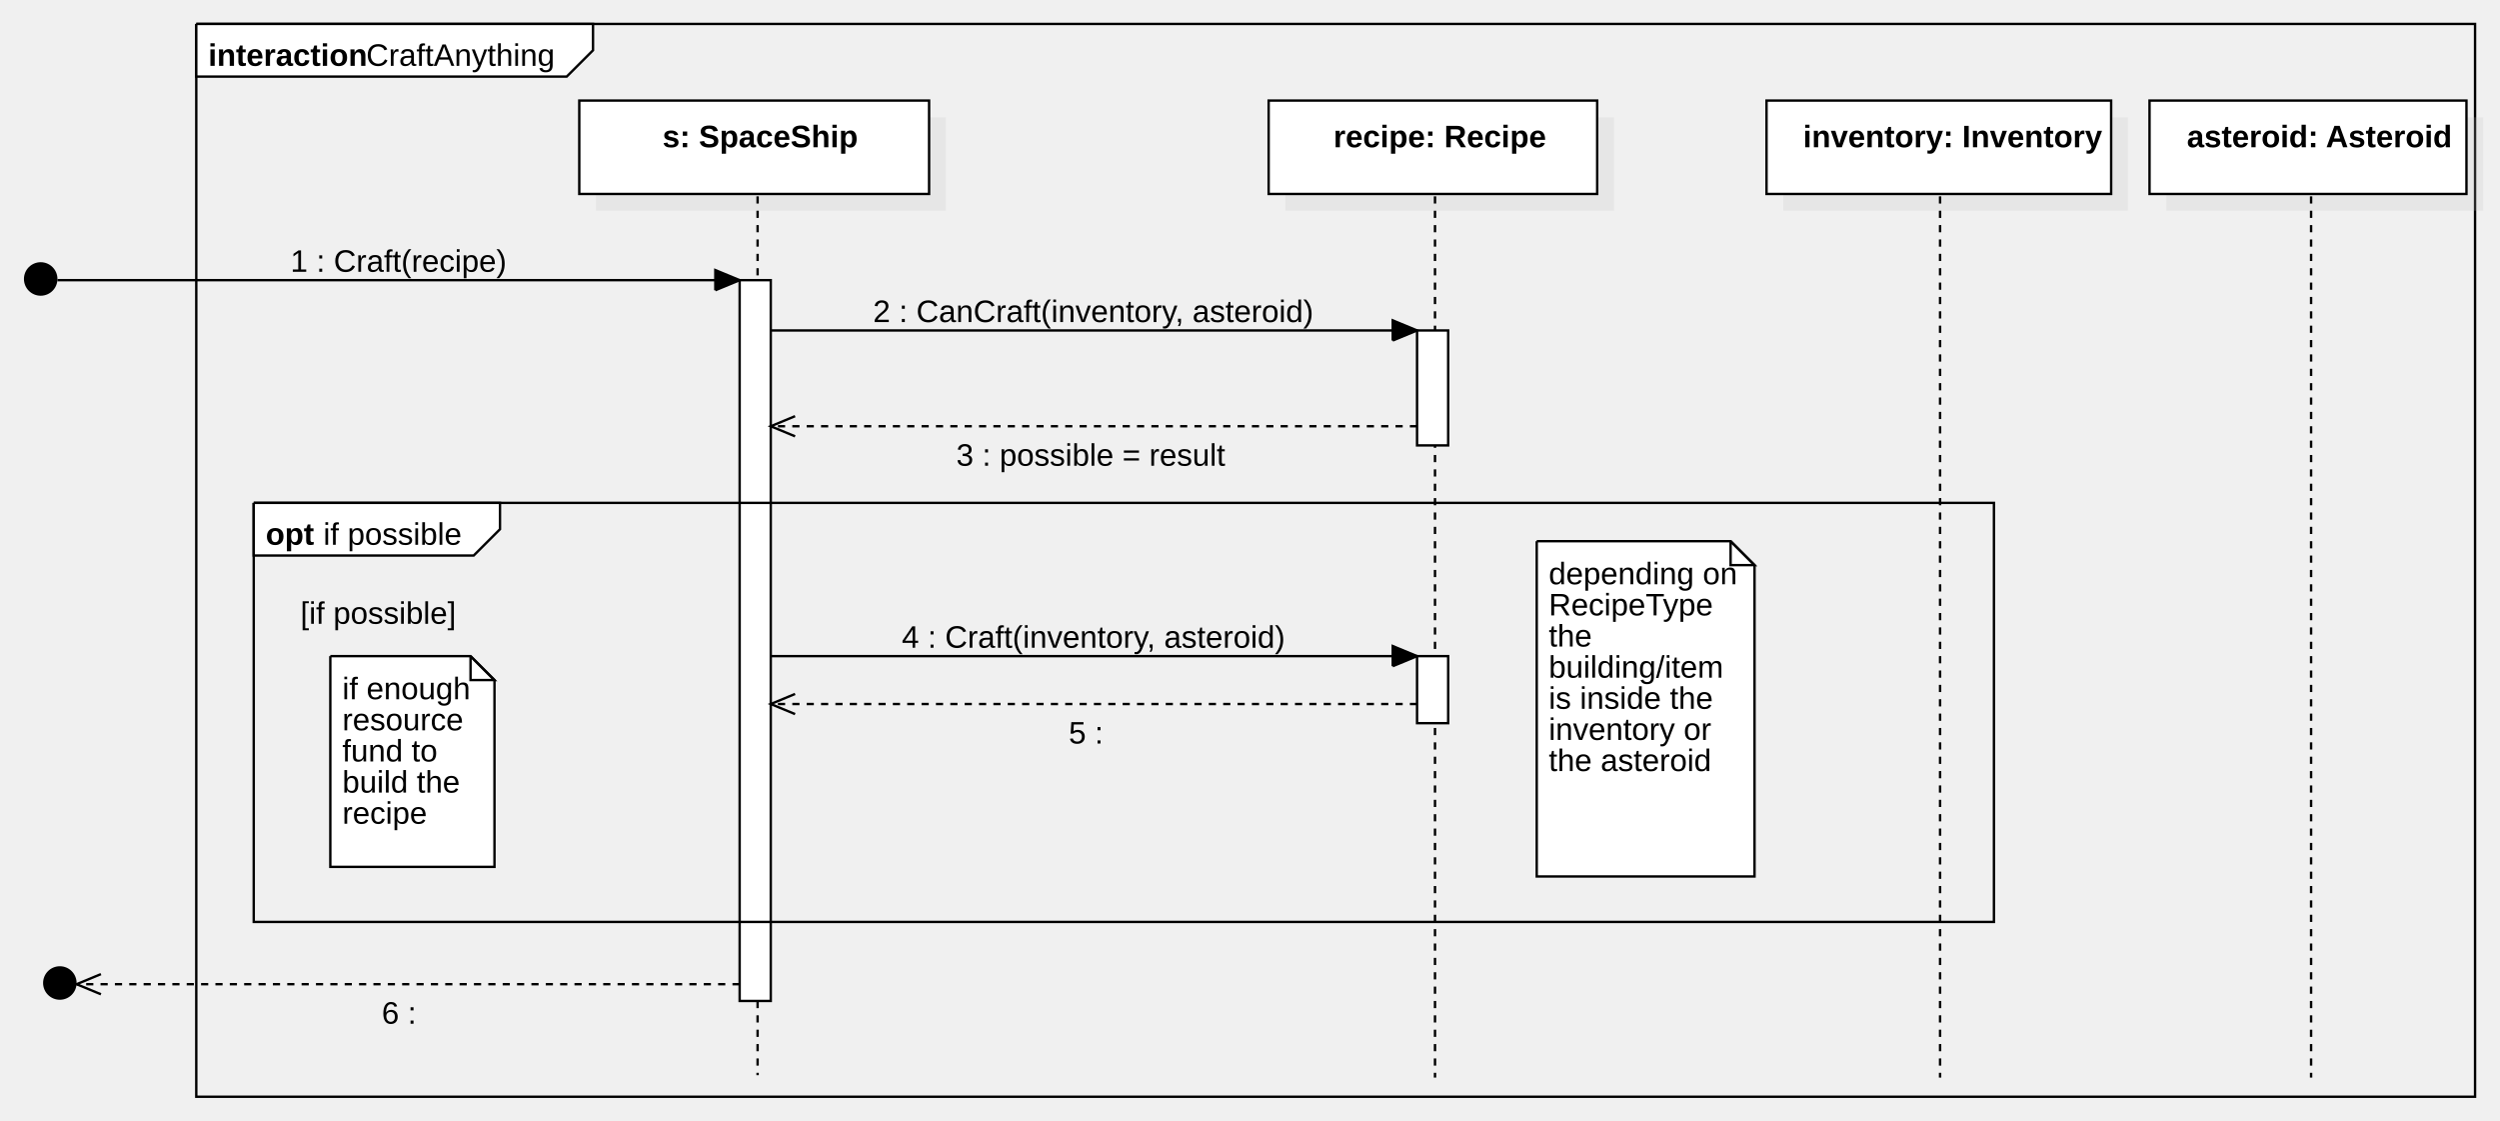
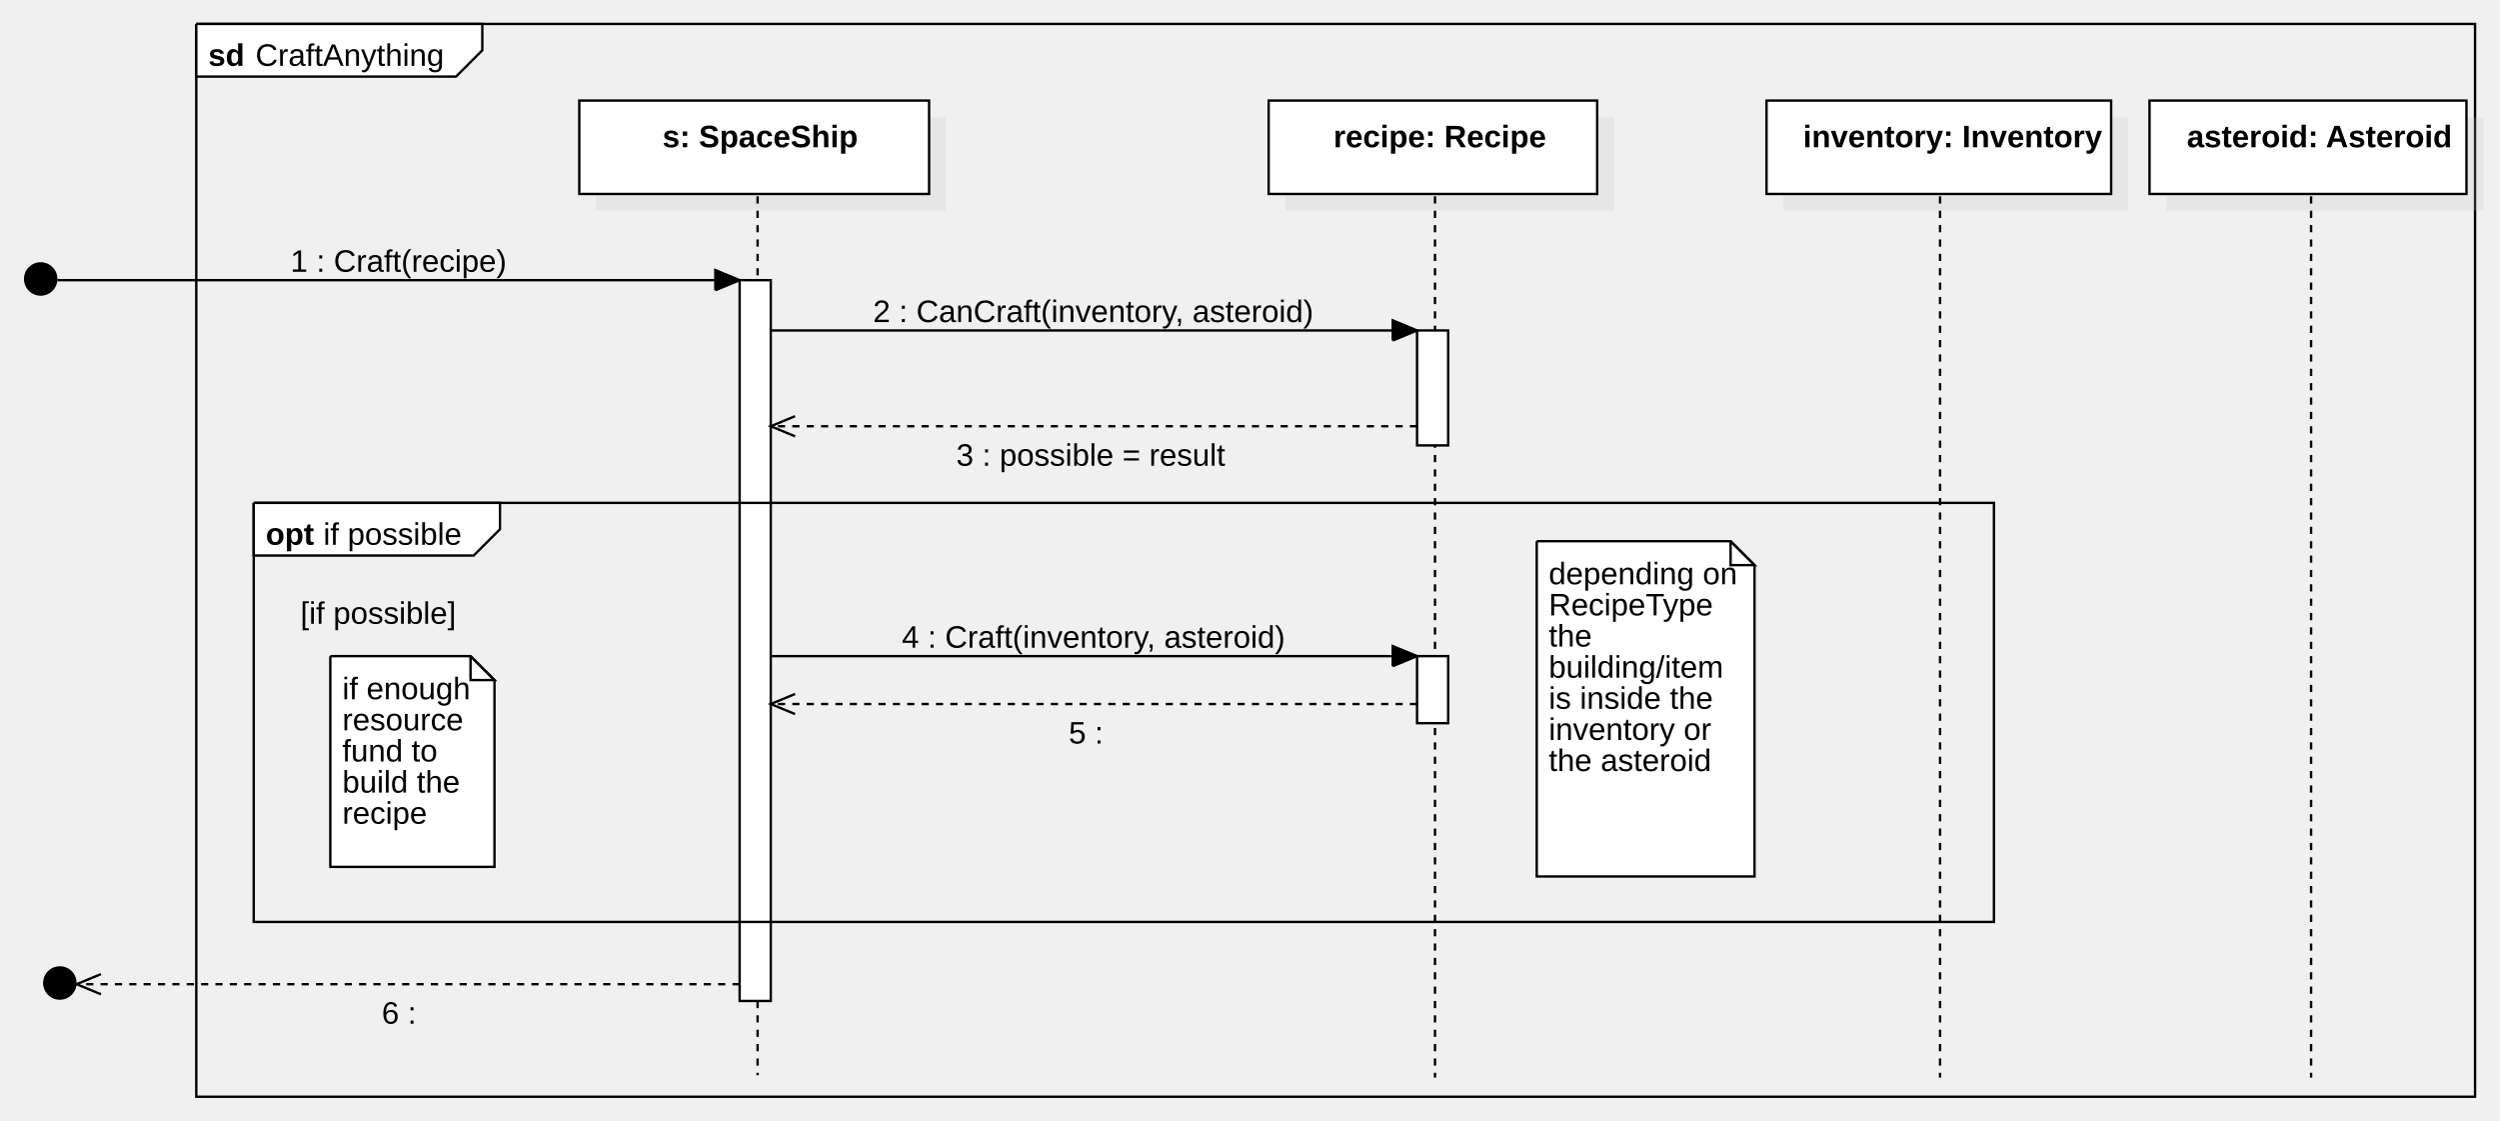
<svg xmlns="http://www.w3.org/2000/svg" version="1.1" width="1044" height="468">
  <defs />
  <g>
    <g transform="translate(-6,2) scale(1,1)">
      <path fill="none" stroke="#000000" d="M 88 8 L 1040 8 L 1040 456 L 88 456 L 88 8" stroke-miterlimit="10" />
    </g>
    <g transform="translate(-6,2) scale(1,1)">
-       <path fill="#ffffff" stroke="none" d="M 88 8 L 88 30 L 242.741 30 L 253.741 19 L 253.741 8 L 88 8" />
-     </g>
-     <g transform="translate(-6,2) scale(1,1)">
-       <path fill="none" stroke="#000000" d="M 88 8 L 88 30 L 242.741 30 L 253.741 19 L 253.741 8 L 88 8 L 88 8" stroke-miterlimit="10" />
-     </g>
-     <g transform="translate(-6,2) scale(1,1)">
-       <g>
-         <path fill="none" stroke="none" />
-         <text fill="#000000" stroke="none" font-family="Arial" font-size="13px" font-style="normal" font-weight="normal" text-decoration="none" x="158.979" y="25.5">CraftAnything</text>
-       </g>
-     </g>
-     <g transform="translate(-6,2) scale(1,1)">
-       <g>
-         <path fill="none" stroke="none" />
-         <text fill="#000000" stroke="none" font-family="Arial" font-size="13px" font-style="normal" font-weight="bold" text-decoration="none" x="93" y="25.5">interaction</text>
+       <path fill="#ffffff" stroke="none" d="M 88 8 L 88 30 L 196.492 30 L 207.492 19 L 207.492 8 L 88 8" />
+     </g>
+     <g transform="translate(-6,2) scale(1,1)">
+       <path fill="none" stroke="#000000" d="M 88 8 L 88 30 L 196.492 30 L 207.492 19 L 207.492 8 L 88 8 L 88 8" stroke-miterlimit="10" />
+     </g>
+     <g transform="translate(-6,2) scale(1,1)">
+       <g>
+         <path fill="none" stroke="none" />
+         <text fill="#000000" stroke="none" font-family="Arial" font-size="13px" font-style="normal" font-weight="normal" text-decoration="none" x="112.73" y="25.5">CraftAnything</text>
+       </g>
+     </g>
+     <g transform="translate(-6,2) scale(1,1)">
+       <g>
+         <path fill="none" stroke="none" />
+         <text fill="#000000" stroke="none" font-family="Arial" font-size="13px" font-style="normal" font-weight="bold" text-decoration="none" x="93" y="25.5">sd</text>
      </g>
    </g>
    <g transform="translate(-6,2) scale(1,1)">
      <rect fill="#C0C0C0" stroke="none" x="255" y="47" width="146.144" height="39" opacity="0.2" />
    </g>
    <g transform="translate(-6,2) scale(1,1)">
      <rect fill="#ffffff" stroke="none" x="248" y="40" width="146.144" height="39" />
    </g>
    <g transform="translate(-6,2) scale(1,1)">
      <path fill="none" stroke="#000000" d="M 248 40 L 394.144 40 L 394.144 79 L 248 79 L 248 40 Z Z" stroke-miterlimit="10" />
    </g>
    <g transform="translate(-6,2) scale(1,1)">
      <g>
        <path fill="none" stroke="none" />
        <text fill="#000000" stroke="none" font-family="Arial" font-size="13px" font-style="normal" font-weight="bold" text-decoration="none" x="282.77" y="59.5">s: SpaceShip</text>
      </g>
    </g>
    <g transform="translate(-6,2) scale(1,1)">
      <path fill="none" stroke="#000000" d="M 322.5 80 L 322.5 447" stroke-miterlimit="10" stroke-dasharray="3" />
    </g>
    <g transform="translate(-6,2) scale(1,1)">
      <rect fill="#C0C0C0" stroke="none" x="543" y="47" width="137.25" height="39" opacity="0.2" />
    </g>
    <g transform="translate(-6,2) scale(1,1)">
      <rect fill="#ffffff" stroke="none" x="536" y="40" width="137.25" height="39" />
    </g>
    <g transform="translate(-6,2) scale(1,1)">
      <path fill="none" stroke="#000000" d="M 536 40 L 673.25 40 L 673.25 79 L 536 79 L 536 40 Z Z" stroke-miterlimit="10" />
    </g>
    <g transform="translate(-6,2) scale(1,1)">
      <g>
        <path fill="none" stroke="none" />
        <text fill="#000000" stroke="none" font-family="Arial" font-size="13px" font-style="normal" font-weight="bold" text-decoration="none" x="563.077" y="59.5">recipe: Recipe</text>
      </g>
    </g>
    <g transform="translate(-6,2) scale(1,1)">
      <path fill="none" stroke="#000000" d="M 605.5 80 L 605.5 448" stroke-miterlimit="10" stroke-dasharray="3" />
    </g>
    <g transform="translate(-6,2) scale(1,1)">
      <path fill="#ffffff" stroke="none" d="M 144 272 L 202.578 272 L 212.578 282 L 212.578 360 L 144 360 L 144 272" />
    </g>
    <g transform="translate(-6,2) scale(1,1)">
      <path fill="none" stroke="#000000" d="M 144 272 L 202.578 272 L 212.578 282 L 212.578 360 L 144 360 L 144 272 L 144 272" stroke-miterlimit="10" />
    </g>
    <g transform="translate(-6,2) scale(1,1)">
      <path fill="none" stroke="#000000" d="M 202.578 272 L 202.578 282 L 212.578 282 L 202.578 272" stroke-miterlimit="10" />
    </g>
    <g transform="translate(-6,2) scale(1,1)">
      <g>
        <path fill="none" stroke="none" />
        <text fill="#000000" stroke="none" font-family="Arial" font-size="13px" font-style="normal" font-weight="normal" text-decoration="none" x="149" y="290">if enough</text>
        <text fill="#000000" stroke="none" font-family="Arial" font-size="13px" font-style="normal" font-weight="normal" text-decoration="none" x="149" y="303">resource</text>
        <text fill="#000000" stroke="none" font-family="Arial" font-size="13px" font-style="normal" font-weight="normal" text-decoration="none" x="149" y="316">fund to</text>
        <text fill="#000000" stroke="none" font-family="Arial" font-size="13px" font-style="normal" font-weight="normal" text-decoration="none" x="149" y="329">build the</text>
        <text fill="#000000" stroke="none" font-family="Arial" font-size="13px" font-style="normal" font-weight="normal" text-decoration="none" x="149" y="342">recipe</text>
      </g>
    </g>
    <g transform="translate(-6,2) scale(1,1)">
      <path fill="#ffffff" stroke="none" d="M 648 224 L 728.985 224 L 738.985 234 L 738.985 364 L 648 364 L 648 224" />
    </g>
    <g transform="translate(-6,2) scale(1,1)">
      <path fill="none" stroke="#000000" d="M 648 224 L 728.985 224 L 738.985 234 L 738.985 364 L 648 364 L 648 224 L 648 224" stroke-miterlimit="10" />
    </g>
    <g transform="translate(-6,2) scale(1,1)">
      <path fill="none" stroke="#000000" d="M 728.985 224 L 728.985 234 L 738.985 234 L 728.985 224" stroke-miterlimit="10" />
    </g>
    <g transform="translate(-6,2) scale(1,1)">
      <g>
        <path fill="none" stroke="none" />
        <text fill="#000000" stroke="none" font-family="Arial" font-size="13px" font-style="normal" font-weight="normal" text-decoration="none" x="653" y="242">depending on</text>
        <text fill="#000000" stroke="none" font-family="Arial" font-size="13px" font-style="normal" font-weight="normal" text-decoration="none" x="653" y="255">RecipeType</text>
        <text fill="#000000" stroke="none" font-family="Arial" font-size="13px" font-style="normal" font-weight="normal" text-decoration="none" x="653" y="268">the</text>
        <text fill="#000000" stroke="none" font-family="Arial" font-size="13px" font-style="normal" font-weight="normal" text-decoration="none" x="653" y="281">building/item</text>
        <text fill="#000000" stroke="none" font-family="Arial" font-size="13px" font-style="normal" font-weight="normal" text-decoration="none" x="653" y="294">is inside the</text>
        <text fill="#000000" stroke="none" font-family="Arial" font-size="13px" font-style="normal" font-weight="normal" text-decoration="none" x="653" y="307">inventory or</text>
        <text fill="#000000" stroke="none" font-family="Arial" font-size="13px" font-style="normal" font-weight="normal" text-decoration="none" x="653" y="320">the asteroid</text>
      </g>
    </g>
    <g transform="translate(-6,2) scale(1,1)">
      <path fill="#000000" stroke="none" d="M 16 114.5 C 16 110.634 19.134 107.5 23 107.5 C 26.866 107.5 30 110.634 30 114.5 C 30 118.366 26.866 121.5 23 121.5 C 19.134 121.5 16 118.366 16 114.5 Z" />
    </g>
    <g transform="translate(-6,2) scale(1,1)">
      <rect fill="#C0C0C0" stroke="none" x="751" y="47" width="143.966" height="39" opacity="0.2" />
    </g>
    <g transform="translate(-6,2) scale(1,1)">
      <rect fill="#ffffff" stroke="none" x="744" y="40" width="143.966" height="39" />
    </g>
    <g transform="translate(-6,2) scale(1,1)">
      <path fill="none" stroke="#000000" d="M 744 40 L 887.966 40 L 887.966 79 L 744 79 L 744 40 Z Z" stroke-miterlimit="10" />
    </g>
    <g transform="translate(-6,2) scale(1,1)">
      <g>
        <path fill="none" stroke="none" />
        <text fill="#000000" stroke="none" font-family="Arial" font-size="13px" font-style="normal" font-weight="bold" text-decoration="none" x="759.26" y="59.5">inventory: Inventory</text>
      </g>
    </g>
    <g transform="translate(-6,2) scale(1,1)">
      <path fill="none" stroke="#000000" d="M 816.5 80 L 816.5 448" stroke-miterlimit="10" stroke-dasharray="3" />
    </g>
    <g transform="translate(-6,2) scale(1,1)">
      <rect fill="#C0C0C0" stroke="none" x="911" y="47" width="132.407" height="39" opacity="0.2" />
    </g>
    <g transform="translate(-6,2) scale(1,1)">
      <rect fill="#ffffff" stroke="none" x="904" y="40" width="132.407" height="39" />
    </g>
    <g transform="translate(-6,2) scale(1,1)">
      <path fill="none" stroke="#000000" d="M 904 40 L 1036.407 40 L 1036.407 79 L 904 79 L 904 40 Z Z" stroke-miterlimit="10" />
    </g>
    <g transform="translate(-6,2) scale(1,1)">
      <g>
        <path fill="none" stroke="none" />
        <text fill="#000000" stroke="none" font-family="Arial" font-size="13px" font-style="normal" font-weight="bold" text-decoration="none" x="919.622" y="59.5">asteroid: Asteroid</text>
      </g>
    </g>
    <g transform="translate(-6,2) scale(1,1)">
      <path fill="none" stroke="#000000" d="M 971.5 80 L 971.5 448" stroke-miterlimit="10" stroke-dasharray="3" />
    </g>
    <g transform="translate(-6,2) scale(1,1)">
      <path fill="#000000" stroke="none" d="M 24 408.5 C 24 404.634 27.134 401.5 31 401.5 C 34.866 401.5 38 404.634 38 408.5 C 38 412.366 34.866 415.5 31 415.5 C 27.134 415.5 24 412.366 24 408.5 Z" />
    </g>
    <g transform="translate(-6,2) scale(1,1)">
      <path fill="none" stroke="#000000" d="M 30 115 L 315 115" stroke-miterlimit="10" />
    </g>
    <g transform="translate(-6,2) scale(1,1)">
      <path fill="#000000" stroke="none" d="M 304.837 119.21 L 315 115 L 304.837 110.79" />
    </g>
    <g transform="translate(-6,2) scale(1,1)">
      <path fill="none" stroke="#000000" d="M 304.837 119.21 L 315 115 L 304.837 110.79 L 304.837 119.21" stroke-miterlimit="10" />
    </g>
    <g transform="translate(-6,2) scale(1,1)">
      <g>
        <path fill="none" stroke="none" />
        <text fill="#000000" stroke="none" font-family="Arial" font-size="13px" font-style="normal" font-weight="normal" text-decoration="none" x="127.345" y="111.5">1 : Craft(recipe)</text>
      </g>
    </g>
    <g transform="translate(-6,2) scale(1,1)">
      <rect fill="#ffffff" stroke="none" x="315" y="115" width="13" height="301" />
    </g>
    <g transform="translate(-6,2) scale(1,1)">
      <path fill="none" stroke="#000000" d="M 315 115 L 328 115 L 328 416 L 315 416 L 315 115 Z Z" stroke-miterlimit="10" />
    </g>
    <g transform="translate(-6,2) scale(1,1)">
      <path fill="none" stroke="#000000" d="M 328 136 L 598 136" stroke-miterlimit="10" />
    </g>
    <g transform="translate(-6,2) scale(1,1)">
      <path fill="#000000" stroke="none" d="M 587.837 140.21 L 598 136 L 587.837 131.79" />
    </g>
    <g transform="translate(-6,2) scale(1,1)">
      <path fill="none" stroke="#000000" d="M 587.837 140.21 L 598 136 L 587.837 131.79 L 587.837 140.21" stroke-miterlimit="10" />
    </g>
    <g transform="translate(-6,2) scale(1,1)">
      <g>
        <path fill="none" stroke="none" />
        <text fill="#000000" stroke="none" font-family="Arial" font-size="13px" font-style="normal" font-weight="normal" text-decoration="none" x="370.73" y="132.5">2 : CanCraft(inventory, asteroid)</text>
      </g>
    </g>
    <g transform="translate(-6,2) scale(1,1)">
      <rect fill="#ffffff" stroke="none" x="598" y="136" width="13" height="48" />
    </g>
    <g transform="translate(-6,2) scale(1,1)">
      <path fill="none" stroke="#000000" d="M 598 136 L 611 136 L 611 184 L 598 184 L 598 136 Z Z" stroke-miterlimit="10" />
    </g>
    <g transform="translate(-6,2) scale(1,1)">
      <path fill="none" stroke="#000000" d="M 598 176 L 328 176" stroke-miterlimit="10" stroke-dasharray="3" />
    </g>
    <g transform="translate(-6,2) scale(1,1)">
      <path fill="none" stroke="#000000" d="M 338.163 171.79 L 328 176 L 338.163 180.21" stroke-miterlimit="10" />
    </g>
    <g transform="translate(-6,2) scale(1,1)">
      <g>
        <path fill="none" stroke="none" />
        <text fill="#000000" stroke="none" font-family="Arial" font-size="13px" font-style="normal" font-weight="normal" text-decoration="none" x="405.5" y="192.5">3 : possible = result</text>
      </g>
    </g>
    <g transform="translate(-6,2) scale(1,1)">
      <path fill="none" stroke="#000000" d="M 328 272 L 598 272" stroke-miterlimit="10" />
    </g>
    <g transform="translate(-6,2) scale(1,1)">
      <path fill="#000000" stroke="none" d="M 587.837 276.21 L 598 272 L 587.837 267.79" />
    </g>
    <g transform="translate(-6,2) scale(1,1)">
      <path fill="none" stroke="#000000" d="M 587.837 276.21 L 598 272 L 587.837 267.79 L 587.837 276.21" stroke-miterlimit="10" />
    </g>
    <g transform="translate(-6,2) scale(1,1)">
      <g>
        <path fill="none" stroke="none" />
        <text fill="#000000" stroke="none" font-family="Arial" font-size="13px" font-style="normal" font-weight="normal" text-decoration="none" x="382.73" y="268.5">4 : Craft(inventory, asteroid)</text>
      </g>
    </g>
    <g transform="translate(-6,2) scale(1,1)">
      <rect fill="#ffffff" stroke="none" x="598" y="272" width="13" height="28" />
    </g>
    <g transform="translate(-6,2) scale(1,1)">
      <path fill="none" stroke="#000000" d="M 598 272 L 611 272 L 611 300 L 598 300 L 598 272 Z Z" stroke-miterlimit="10" />
    </g>
    <g transform="translate(-6,2) scale(1,1)">
      <path fill="none" stroke="#000000" d="M 598 292 L 328 292" stroke-miterlimit="10" stroke-dasharray="3" />
    </g>
    <g transform="translate(-6,2) scale(1,1)">
      <path fill="none" stroke="#000000" d="M 338.163 287.79 L 328 292 L 338.163 296.21" stroke-miterlimit="10" />
    </g>
    <g transform="translate(-6,2) scale(1,1)">
      <g>
        <path fill="none" stroke="none" />
        <text fill="#000000" stroke="none" font-family="Arial" font-size="13px" font-style="normal" font-weight="normal" text-decoration="none" x="452.49" y="308.5">5 : </text>
      </g>
    </g>
    <g transform="translate(-6,2) scale(1,1)">
      <path fill="none" stroke="#000000" d="M 315 409 L 38 409" stroke-miterlimit="10" stroke-dasharray="3" />
    </g>
    <g transform="translate(-6,2) scale(1,1)">
      <path fill="none" stroke="#000000" d="M 48.163 404.79 L 38 409 L 48.163 413.21" stroke-miterlimit="10" />
    </g>
    <g transform="translate(-6,2) scale(1,1)">
      <g>
        <path fill="none" stroke="none" />
        <text fill="#000000" stroke="none" font-family="Arial" font-size="13px" font-style="normal" font-weight="normal" text-decoration="none" x="165.49" y="425.5">6 : </text>
      </g>
    </g>
    <g transform="translate(-6,2) scale(1,1)">
      <path fill="none" stroke="#000000" d="M 112 208 L 839 208 L 839 383 L 112 383 L 112 208" stroke-miterlimit="10" />
    </g>
    <g transform="translate(-6,2) scale(1,1)">
      <path fill="#ffffff" stroke="none" d="M 112 208 L 112 230 L 203.88 230 L 214.88 219 L 214.88 208 L 112 208" />
    </g>
    <g transform="translate(-6,2) scale(1,1)">
      <path fill="none" stroke="#000000" d="M 112 208 L 112 230 L 203.88 230 L 214.88 219 L 214.88 208 L 112 208 L 112 208" stroke-miterlimit="10" />
    </g>
    <g transform="translate(-6,2) scale(1,1)">
      <g>
        <path fill="none" stroke="none" />
        <text fill="#000000" stroke="none" font-family="Arial" font-size="13px" font-style="normal" font-weight="normal" text-decoration="none" x="141.072" y="225.5">if possible</text>
      </g>
    </g>
    <g transform="translate(-6,2) scale(1,1)">
      <g>
        <path fill="none" stroke="none" />
        <text fill="#000000" stroke="none" font-family="Arial" font-size="13px" font-style="normal" font-weight="bold" text-decoration="none" x="117" y="225.5">opt</text>
      </g>
    </g>
    <g transform="translate(-6,2) scale(1,1)">
      <g>
        <path fill="none" stroke="none" />
        <text fill="#000000" stroke="none" font-family="Arial" font-size="13px" font-style="normal" font-weight="normal" text-decoration="none" x="131.5" y="258.5">[if possible]</text>
      </g>
    </g>
  </g>
</svg>
